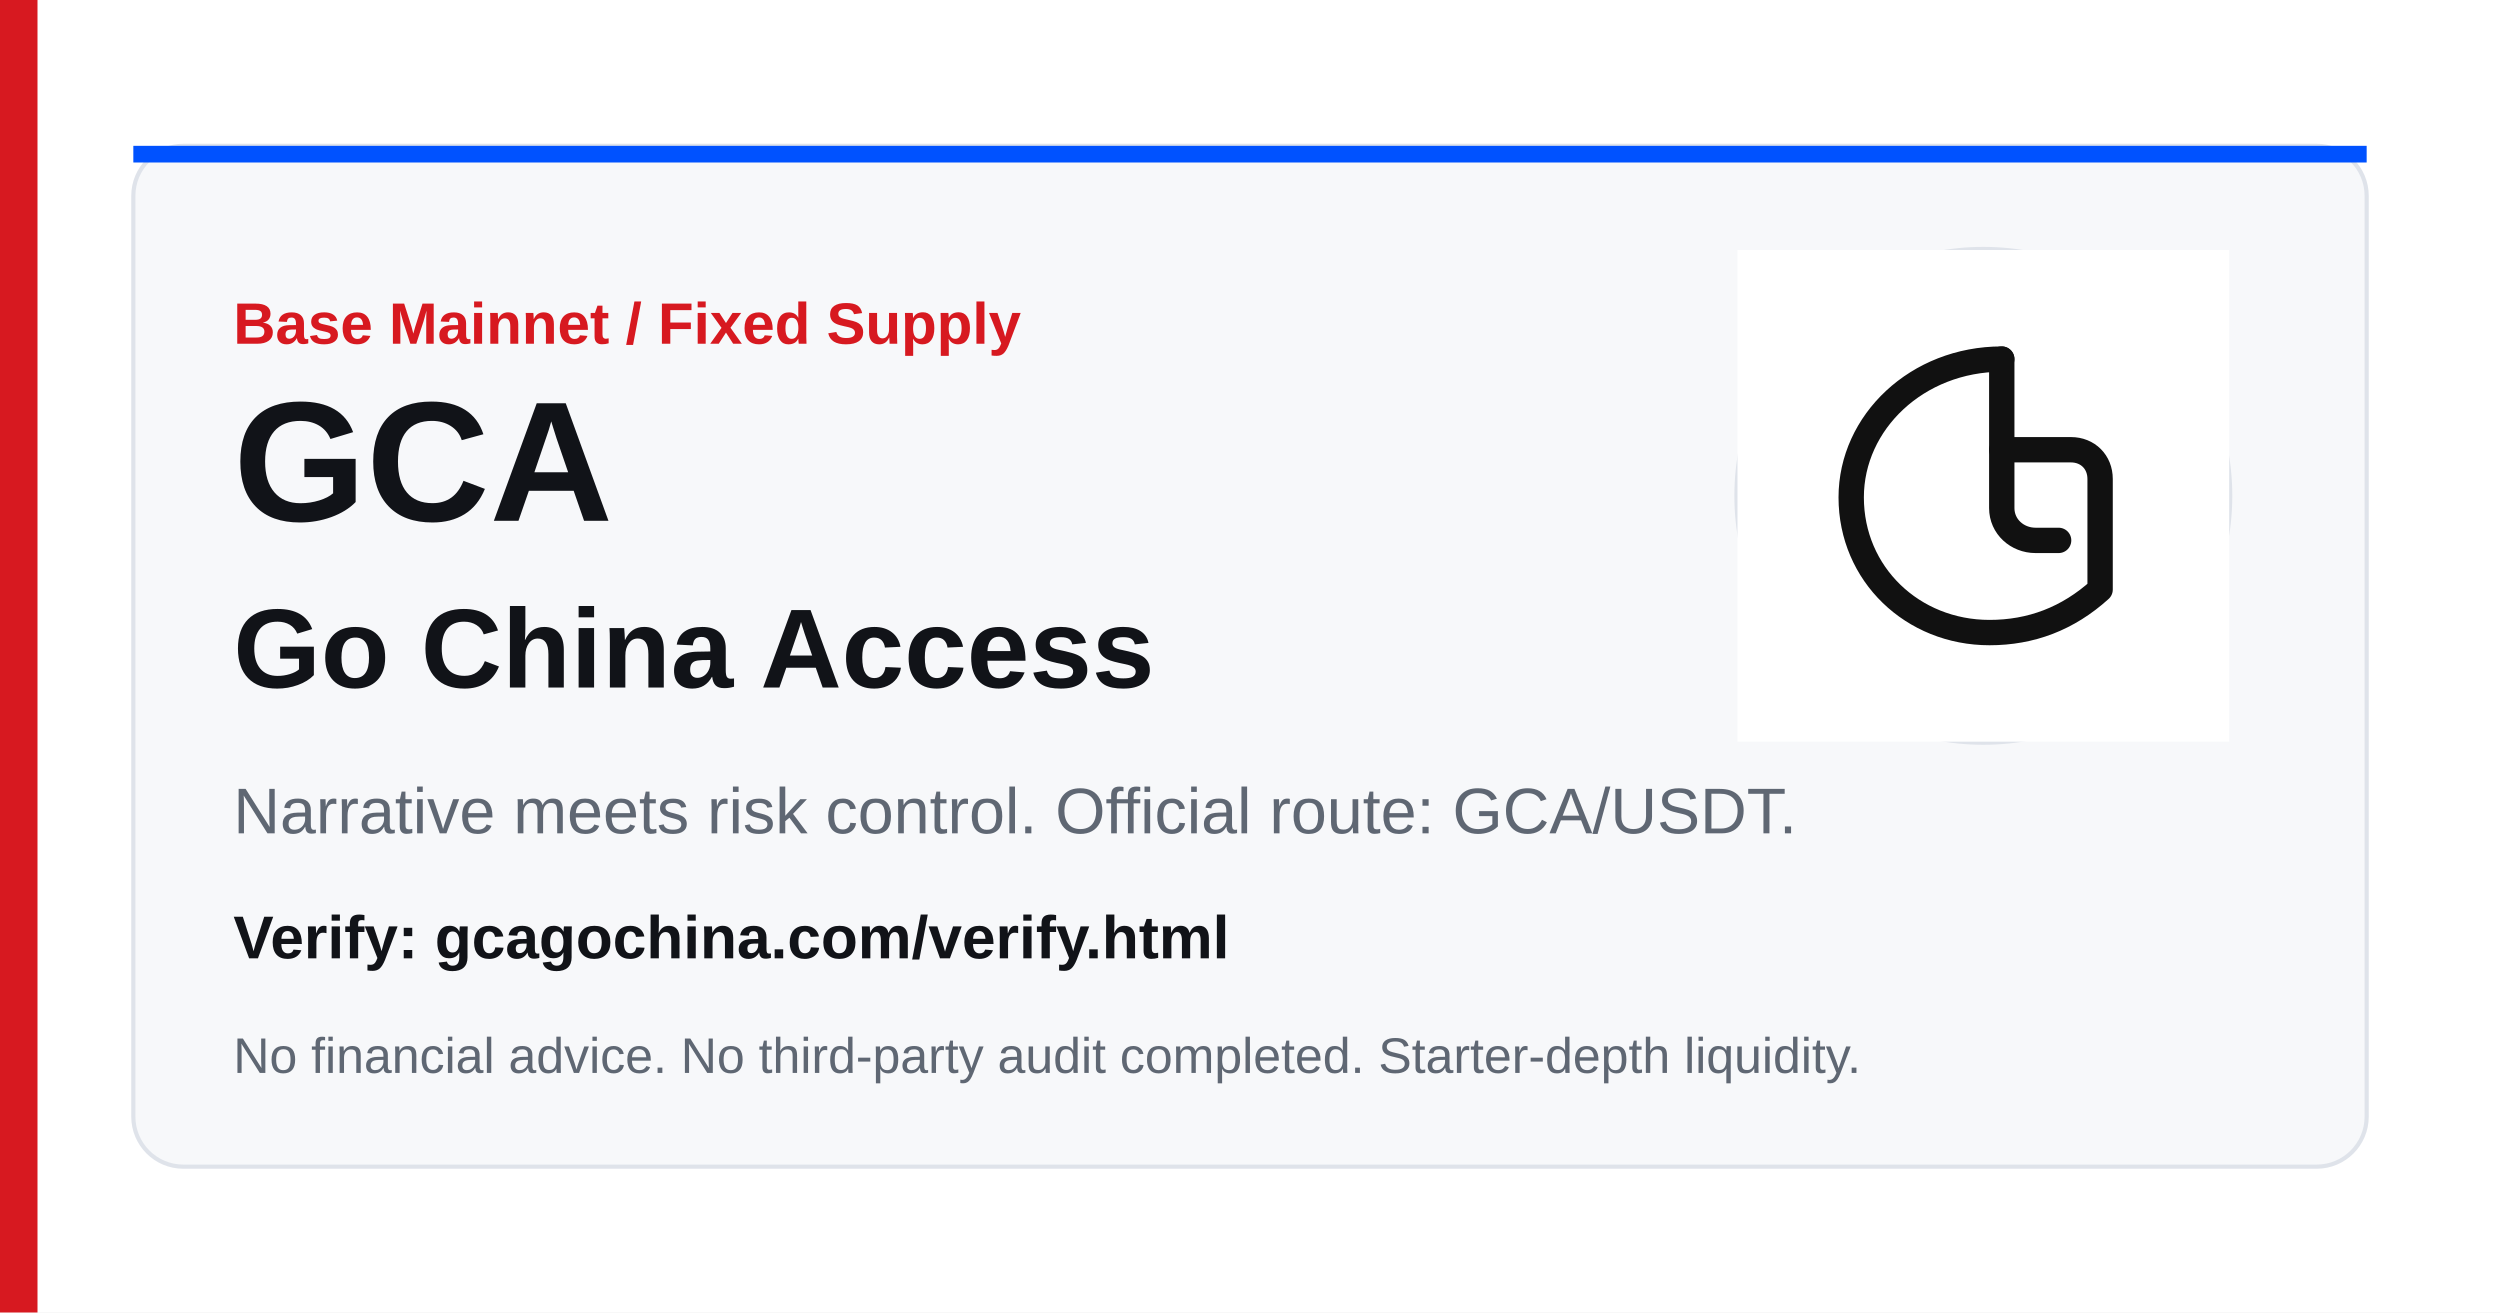
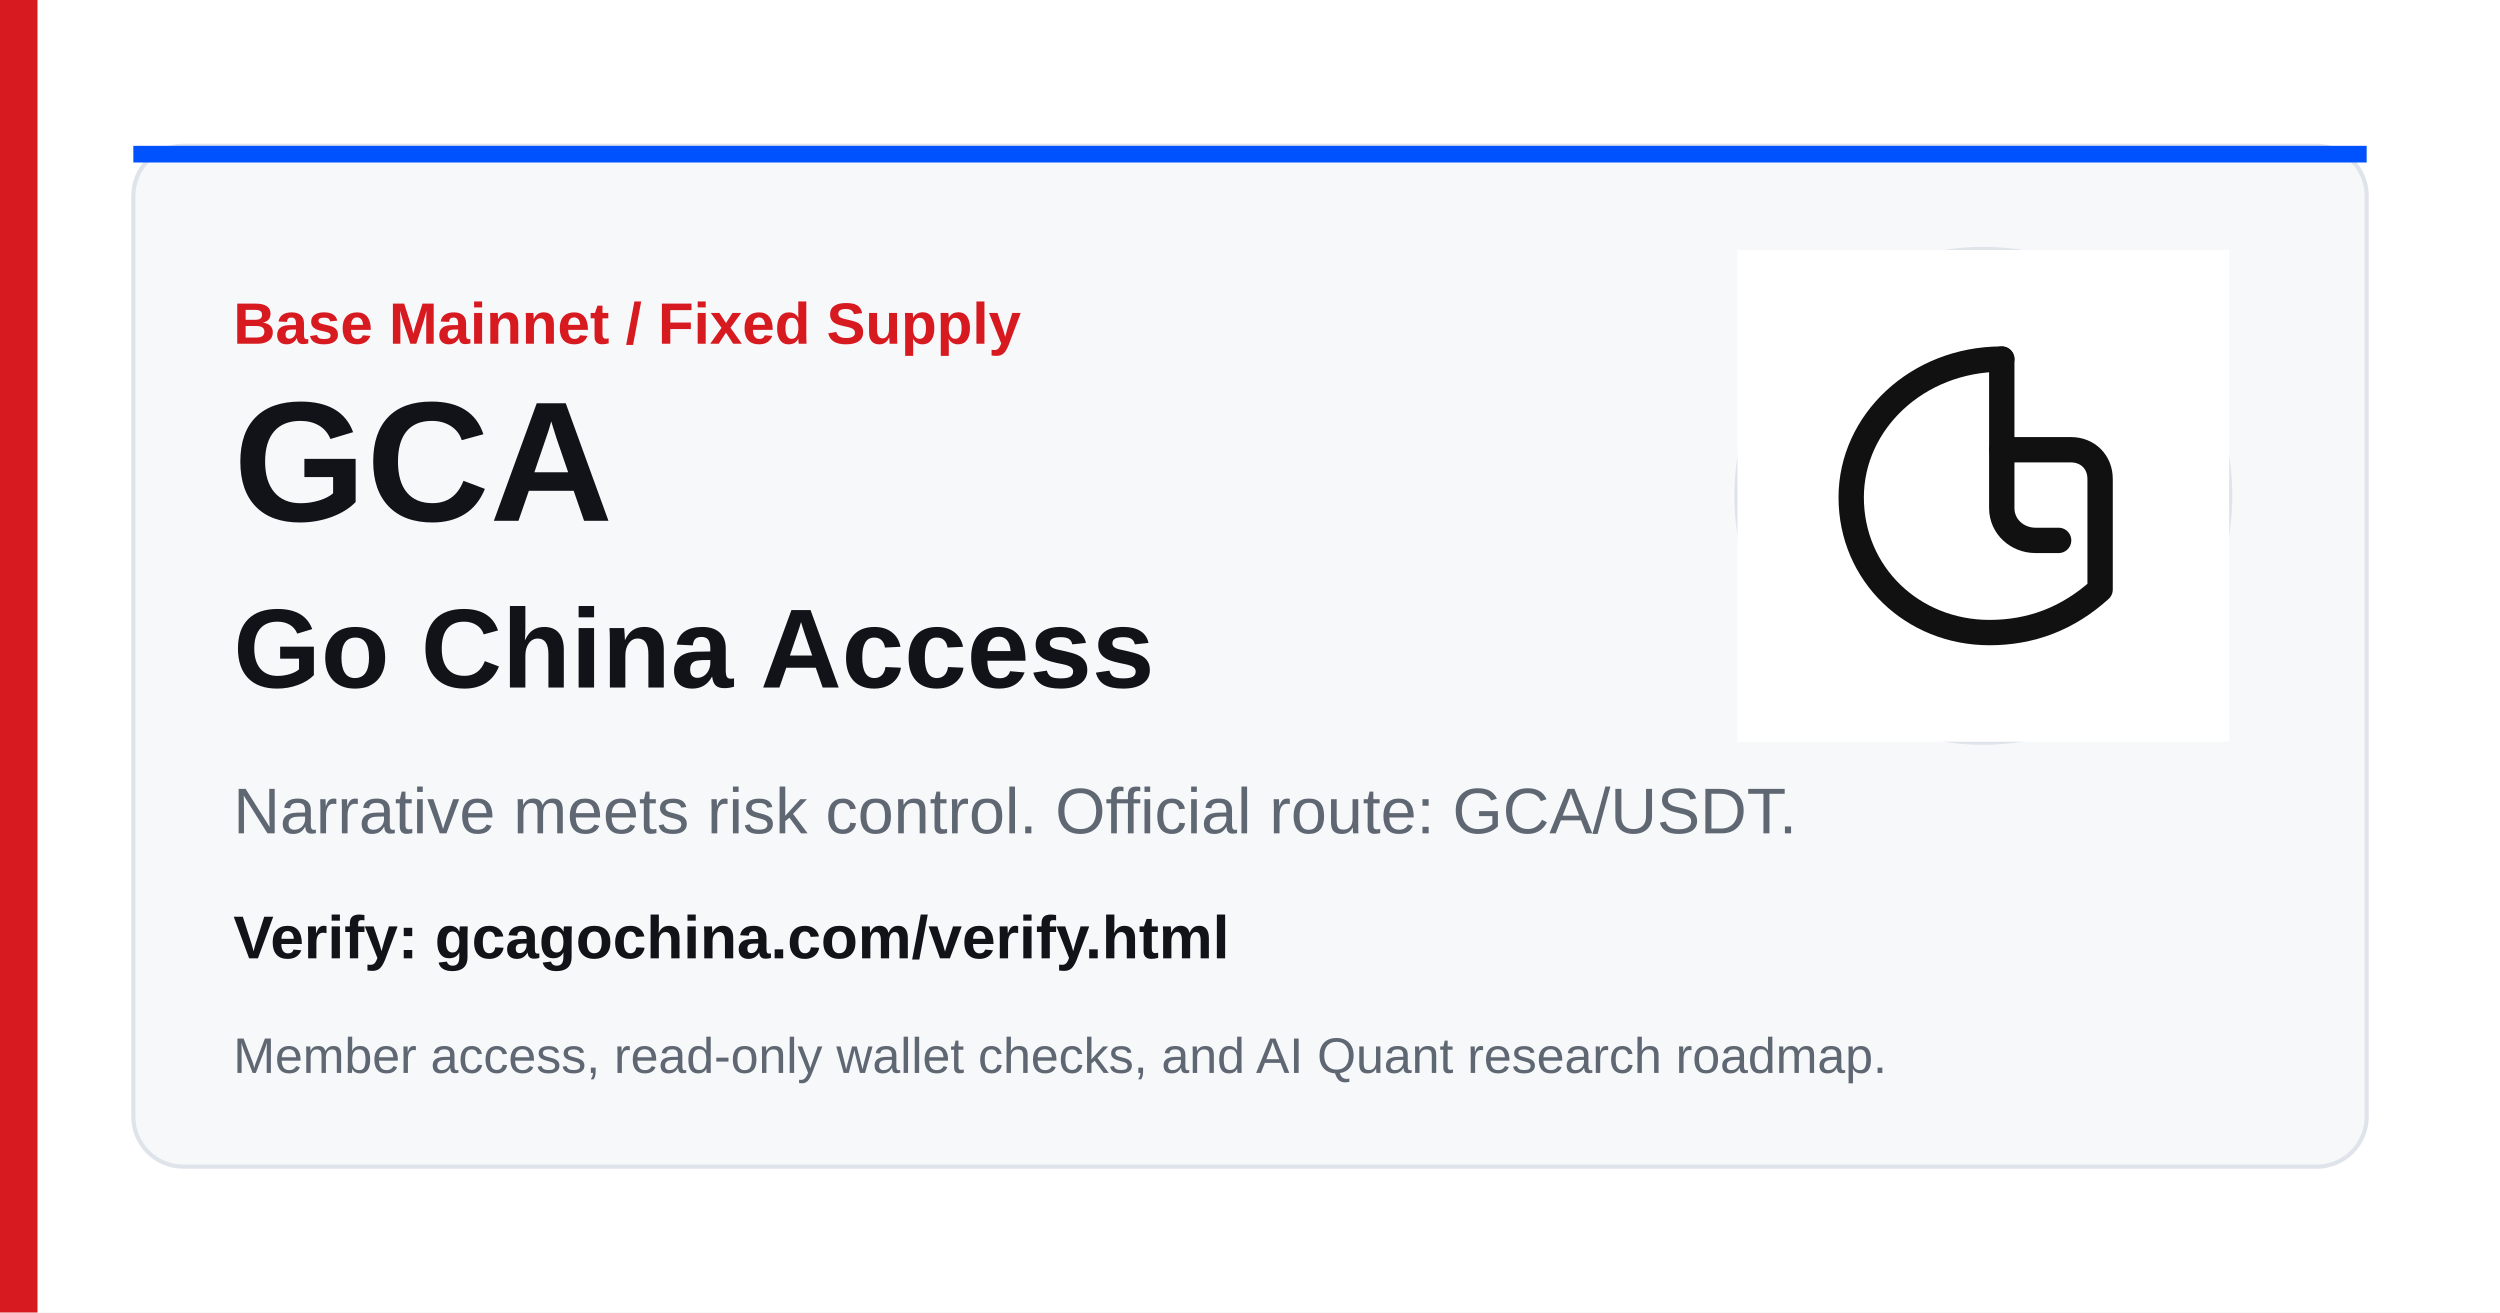
<svg xmlns="http://www.w3.org/2000/svg" width="1200" height="630" viewBox="0 0 1200 630" role="img" aria-labelledby="title desc">
  <rect width="1200" height="630" fill="#ffffff" />
  <rect x="0" y="0" width="18" height="630" fill="#D71920" />
  <rect x="64" y="70" width="1072" height="490" rx="24" fill="#F7F8FA" stroke="#DFE3EA" stroke-width="2" />
  <rect x="64" y="70" width="1072" height="8" fill="#0052FF" />
  <circle cx="952" cy="238" r="118" fill="#ffffff" stroke="#DFE3EA" stroke-width="3" />
  <g transform="translate(834 120) scale(7.375)">
    <rect width="32" height="32" fill="#FFFFFF" />
    <path d="M17.2 7.1C11.7 7.1 7.4 11.2 7.4 16.1c0 5 4 8.8 9 8.8 2.7 0 5.1-.9 7.2-2.8v-7.2c0-1.1-.8-1.9-1.9-1.9h-4.5" fill="none" stroke="#111111" stroke-width="1.65" stroke-linecap="round" stroke-linejoin="round" />
    <path d="M17.2 7.1v9.7c0 1.2 1 2.1 2.2 2.1h1.5" fill="none" stroke="#111111" stroke-width="1.65" stroke-linecap="round" stroke-linejoin="round" />
  </g>
  <text x="112" y="165" fill="#D71920" font-family="Arial, Helvetica, sans-serif" font-size="28" font-weight="700">Base Mainnet / Fixed Supply</text>
  <text x="112" y="250" fill="#111318" font-family="Arial, Helvetica, sans-serif" font-size="82" font-weight="800">GCA</text>
  <text x="112" y="330" fill="#111318" font-family="Arial, Helvetica, sans-serif" font-size="54" font-weight="700">Go China Access</text>
  <text x="112" y="400" fill="#5F6773" font-family="Arial, Helvetica, sans-serif" font-size="31" font-weight="500">Narrative meets risk control. Official route: GCA/USDT.</text>
  <text x="112" y="460" fill="#111318" font-family="Arial, Helvetica, sans-serif" font-size="29" font-weight="700">Verify: gcagochina.com/verify.html</text>
-   <text x="112" y="515" fill="#5F6773" font-family="Arial, Helvetica, sans-serif" font-size="24" font-weight="500">No financial advice. No third-party audit completed. Starter-depth liquidity.</text>
+   <text x="112" y="515" fill="#5F6773" font-family="Arial, Helvetica, sans-serif" font-size="24" font-weight="500">Member access, read-only wallet checks, and AI Quant research roadmap.</text>
</svg>
